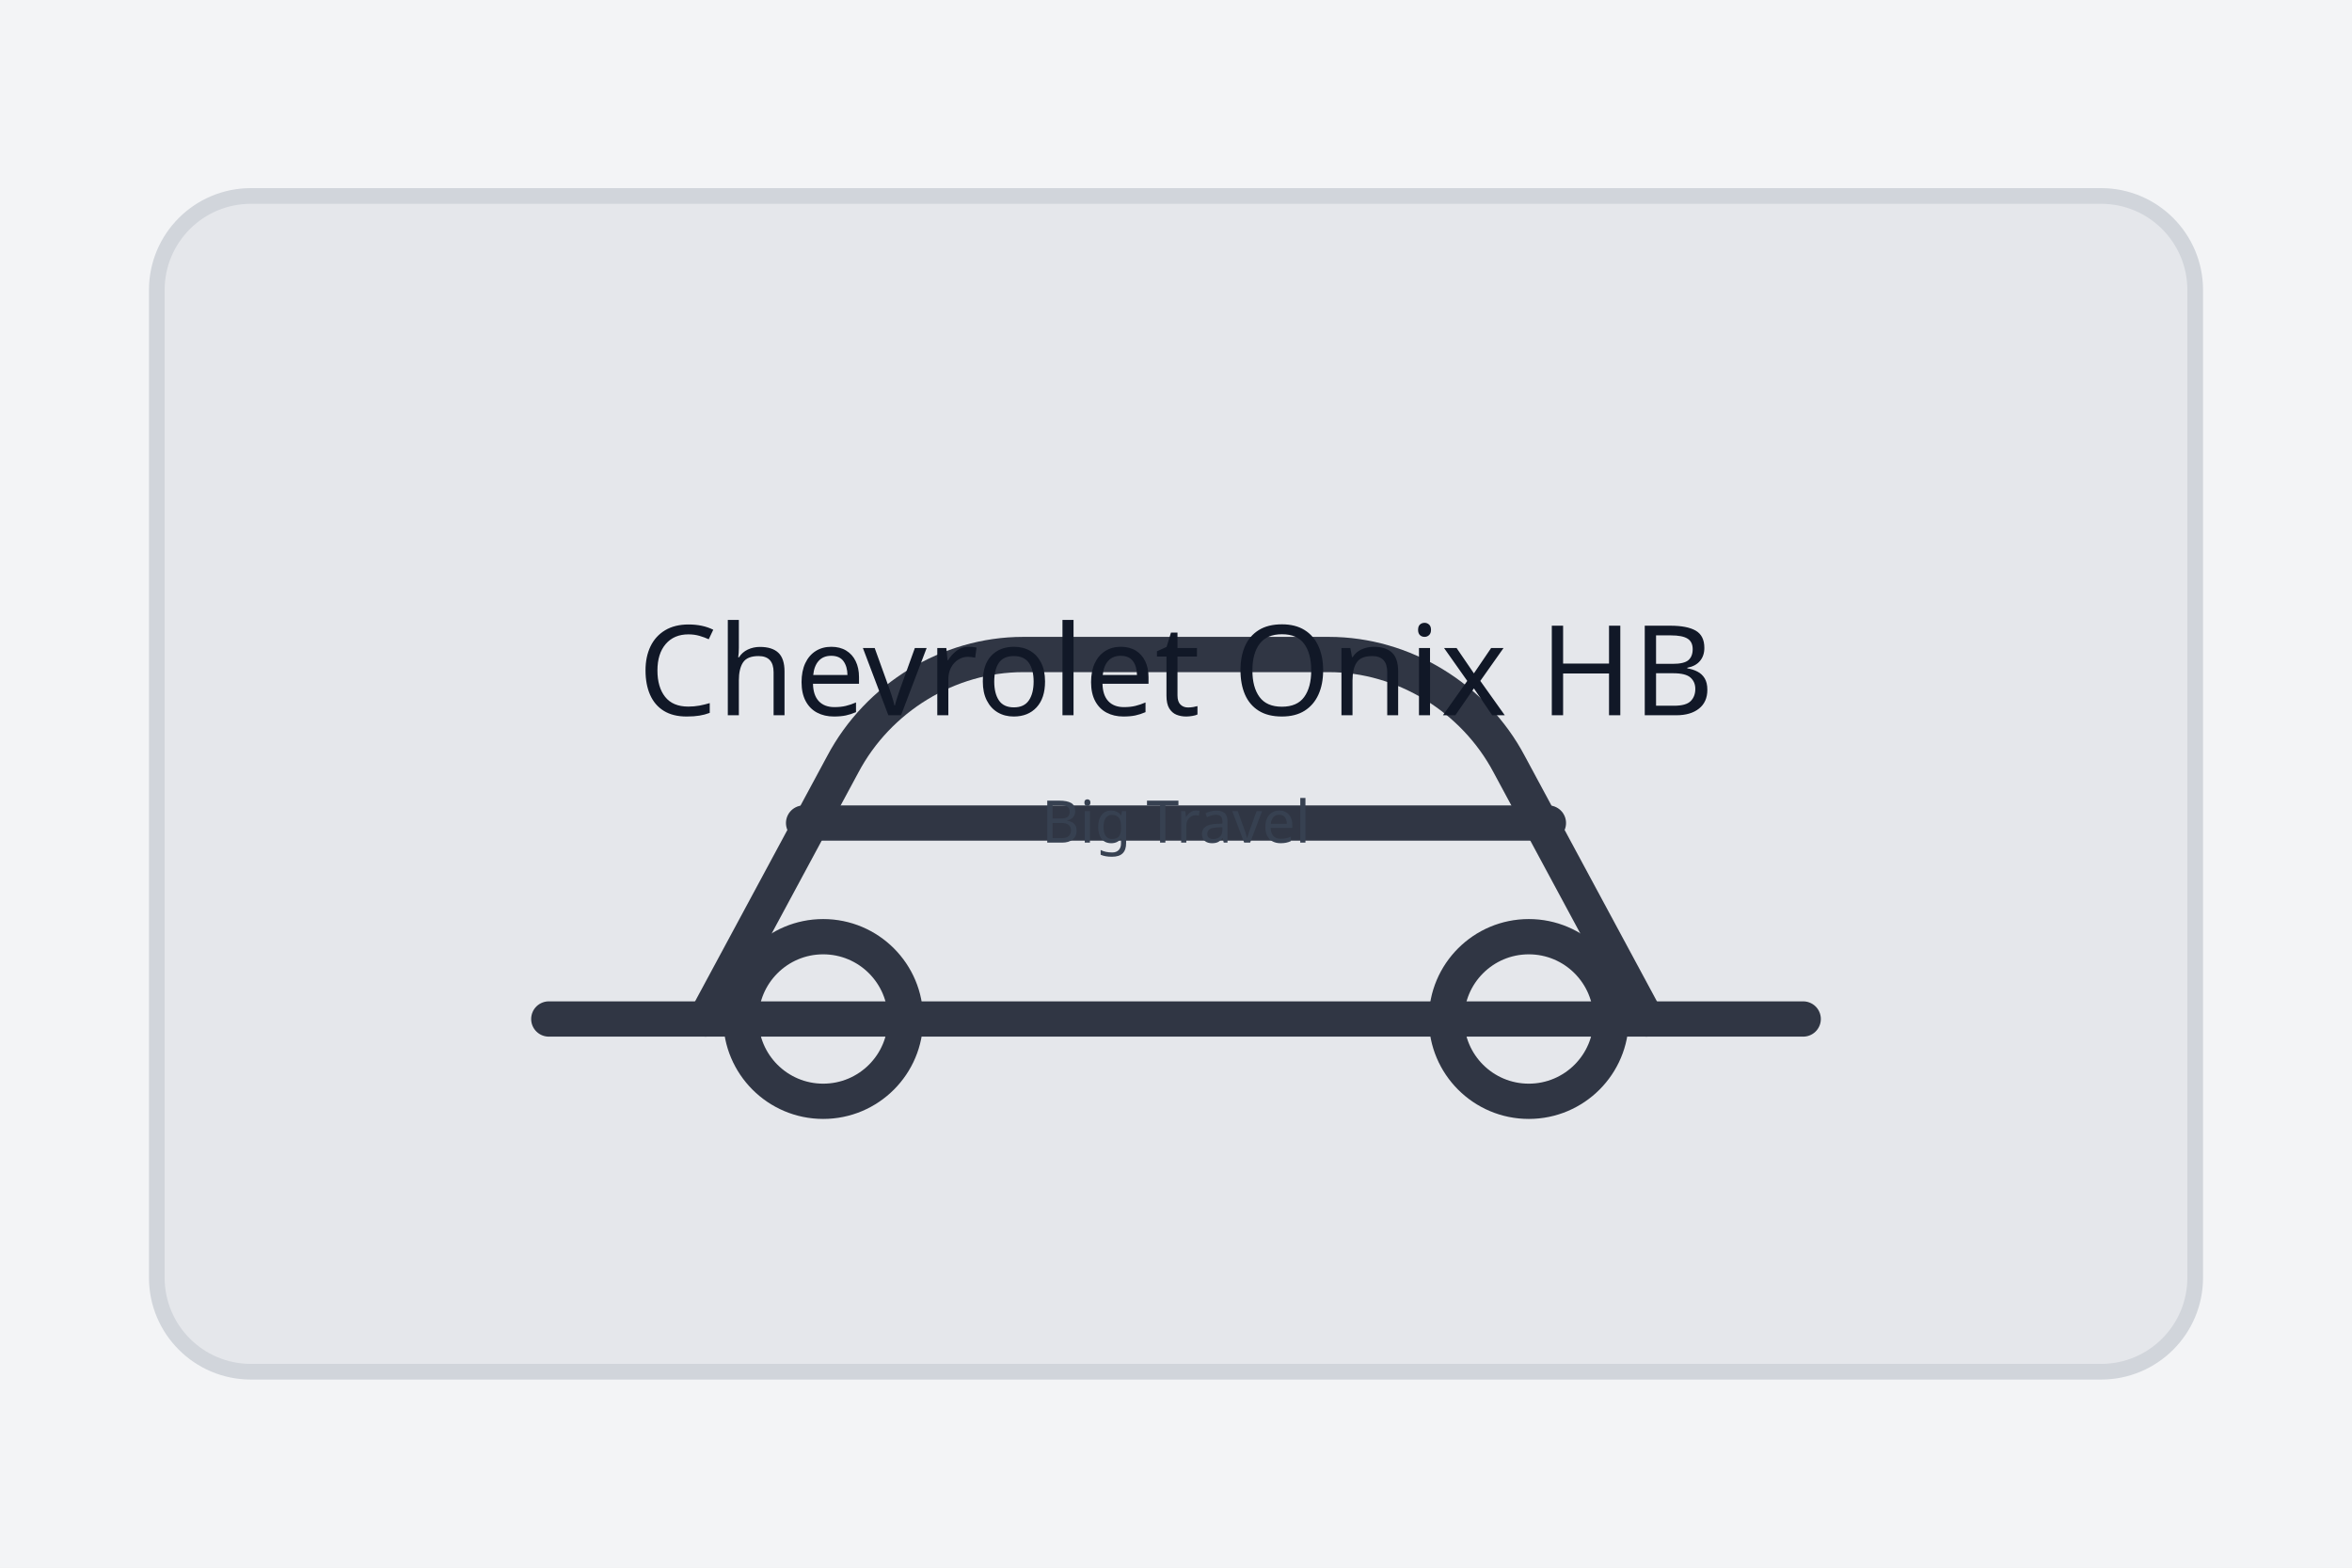
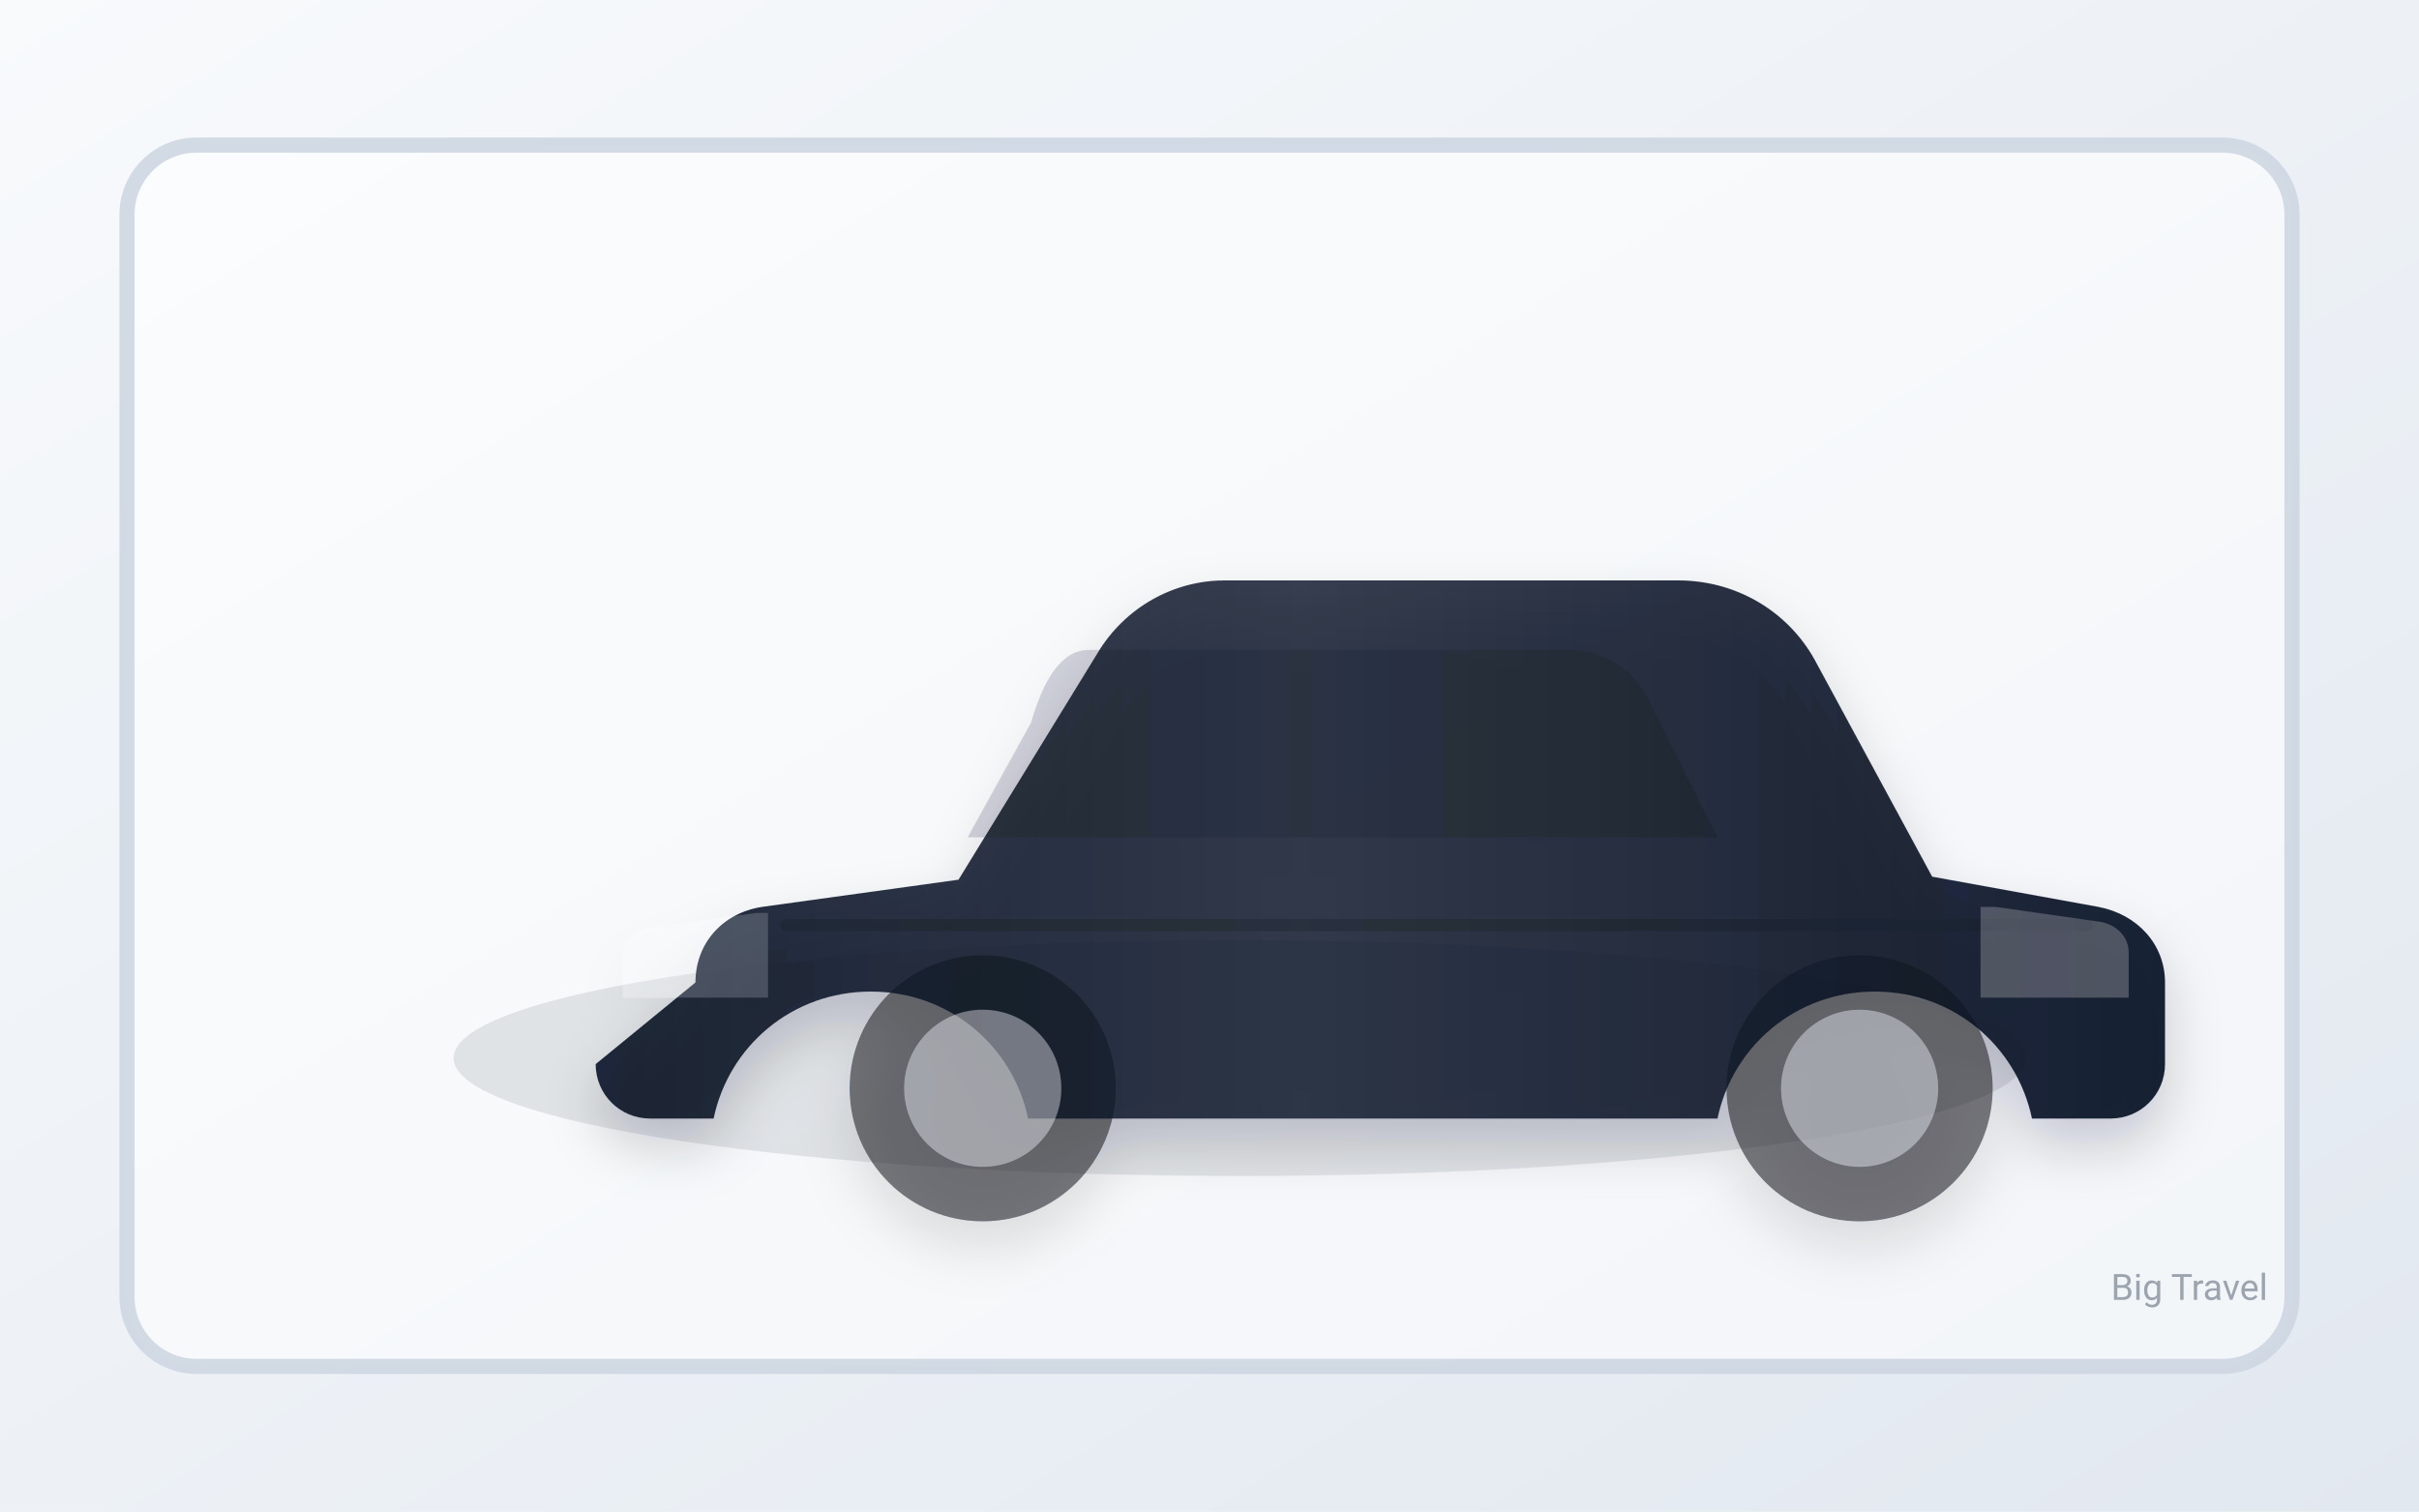
- <svg xmlns="http://www.w3.org/2000/svg" width="1200" height="800" viewBox="0 0 1200 800">
-   <rect width="1200" height="800" fill="#f3f4f6" />
-   <rect x="80" y="100" width="1040" height="600" rx="48" fill="#e5e7eb" stroke="#d1d5db" stroke-width="8" />
-   <g fill="none" stroke="#111827" stroke-width="18" stroke-linecap="round" stroke-linejoin="round" opacity="0.85">
-     <path d="M280 520h640" />
-     <path d="M360 520l70-130c18-34 54-56 92-56h156c38 0 74 22 92 56l70 130" />
-     <path d="M410 420h380" />
-     <circle cx="420" cy="520" r="42" />
-     <circle cx="780" cy="520" r="42" />
+ <svg xmlns="http://www.w3.org/2000/svg" width="1600" height="1000" viewBox="0 0 1600 1000">
+   <defs>
+     <linearGradient id="bg" x1="0" y1="0" x2="1" y2="1">
+       <stop offset="0%" stop-color="#f8fafc" />
+       <stop offset="100%" stop-color="#e2e8f0" />
+     </linearGradient>
+     <filter id="shadow" x="-20%" y="-20%" width="140%" height="140%">
+       <feDropShadow dx="0" dy="18" stdDeviation="18" flood-color="#0b1220" flood-opacity="0.20" />
+     </filter>
+     <linearGradient id="paint" x1="0" y1="0" x2="1" y2="0">
+       <stop offset="0%" stop-color="#0f172a" stop-opacity="0.92" />
+       <stop offset="45%" stop-color="#0f172a" stop-opacity="0.82" />
+       <stop offset="100%" stop-color="#0f172a" stop-opacity="0.95" />
+     </linearGradient>
+   </defs>
+   <rect width="1600" height="1000" fill="url(#bg)" />
+   <rect x="84" y="96" width="1432" height="808" rx="46" fill="#ffffff" fill-opacity="0.55" stroke="#cbd5e1" stroke-opacity="0.85" stroke-width="10" />
+   <ellipse cx="820" cy="700" rx="520" ry="78" fill="#0f172a" opacity="0.10" />
+   <g filter="url(#shadow)">
+     <path d="M460 650c0-26 18-46 44-50l130-18 92-150c18-30 50-48 84-48h300c38 0 72 20 90 52l78 144 110 20c26 5 44 25 44 50v54c0 20-16 36-36 36h-52c-10-48-52-84-104-84s-94 36-104 84H680c-10-48-52-84-104-84s-94 36-104 84h-42c-20 0-36-16-36-36z" fill="url(#paint)" />
+     <path d="M720 430h318c22 0 42 12 52 32l46 92H640l42-76c8-28 20-48 38-48z" fill="#0b1220" opacity="0.16" />
+     <path d="M520 612h860" stroke="#0b1220" stroke-opacity="0.20" stroke-width="8" stroke-linecap="round" />
+     <path d="M1320 600l70 10c10 2 18 10 18 20v30h-98v-60z" fill="#ffffff" opacity="0.22" />
+     <path d="M500 604l-70 10c-10 2-18 10-18 20v26h96v-56z" fill="#ffffff" opacity="0.18" />
+     <g>
+       <circle cx="650" cy="720" r="88" fill="#0b1220" opacity="0.55" />
+       <circle cx="650" cy="720" r="52" fill="#ffffff" opacity="0.40" />
+       <circle cx="1230" cy="720" r="88" fill="#0b1220" opacity="0.55" />
+       <circle cx="1230" cy="720" r="52" fill="#ffffff" opacity="0.40" />
+     </g>
  </g>
-   <text x="600" y="365" font-family="sans-serif" font-size="64" fill="#111827" text-anchor="middle">Chevrolet Onix HB</text>
-   <text x="600" y="430" font-family="sans-serif" font-size="30" fill="#374151" text-anchor="middle">Big Travel</text>
+   <text x="1500" y="860" font-family="system-ui, -apple-system, Segoe UI, Roboto, sans-serif" font-size="24" fill="#334155" text-anchor="end" opacity="0.45">Big Travel</text>
</svg>
